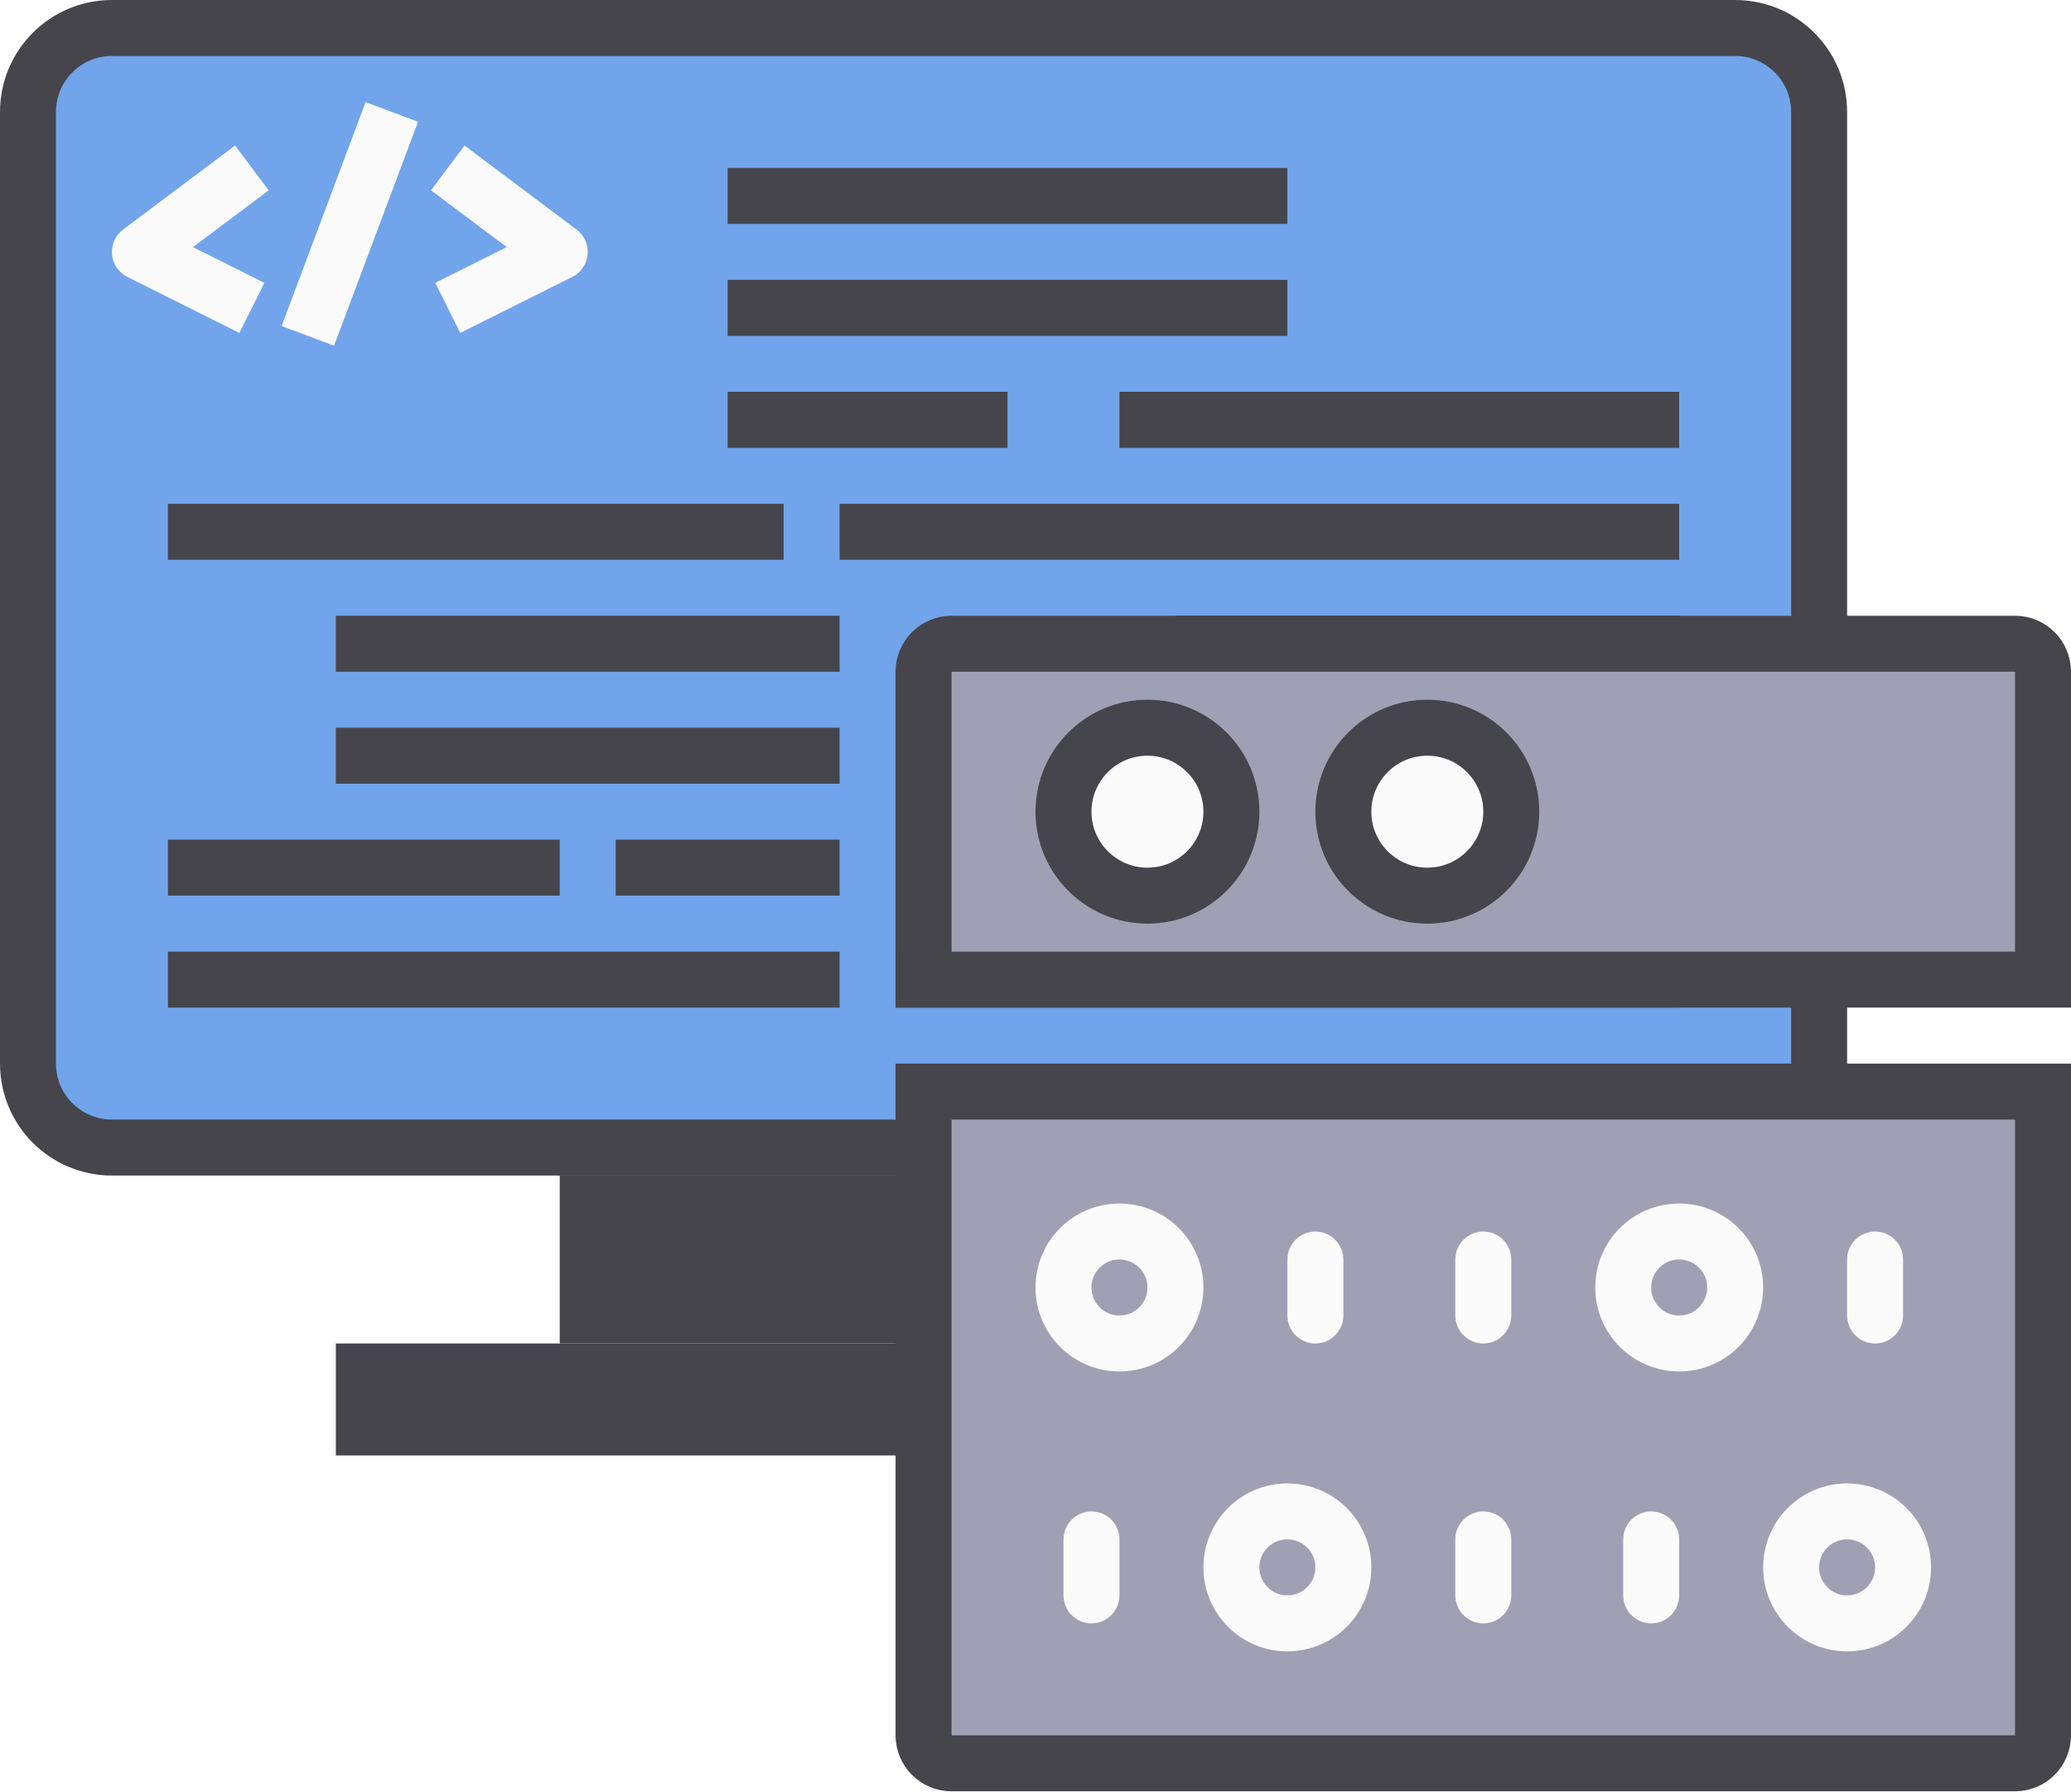
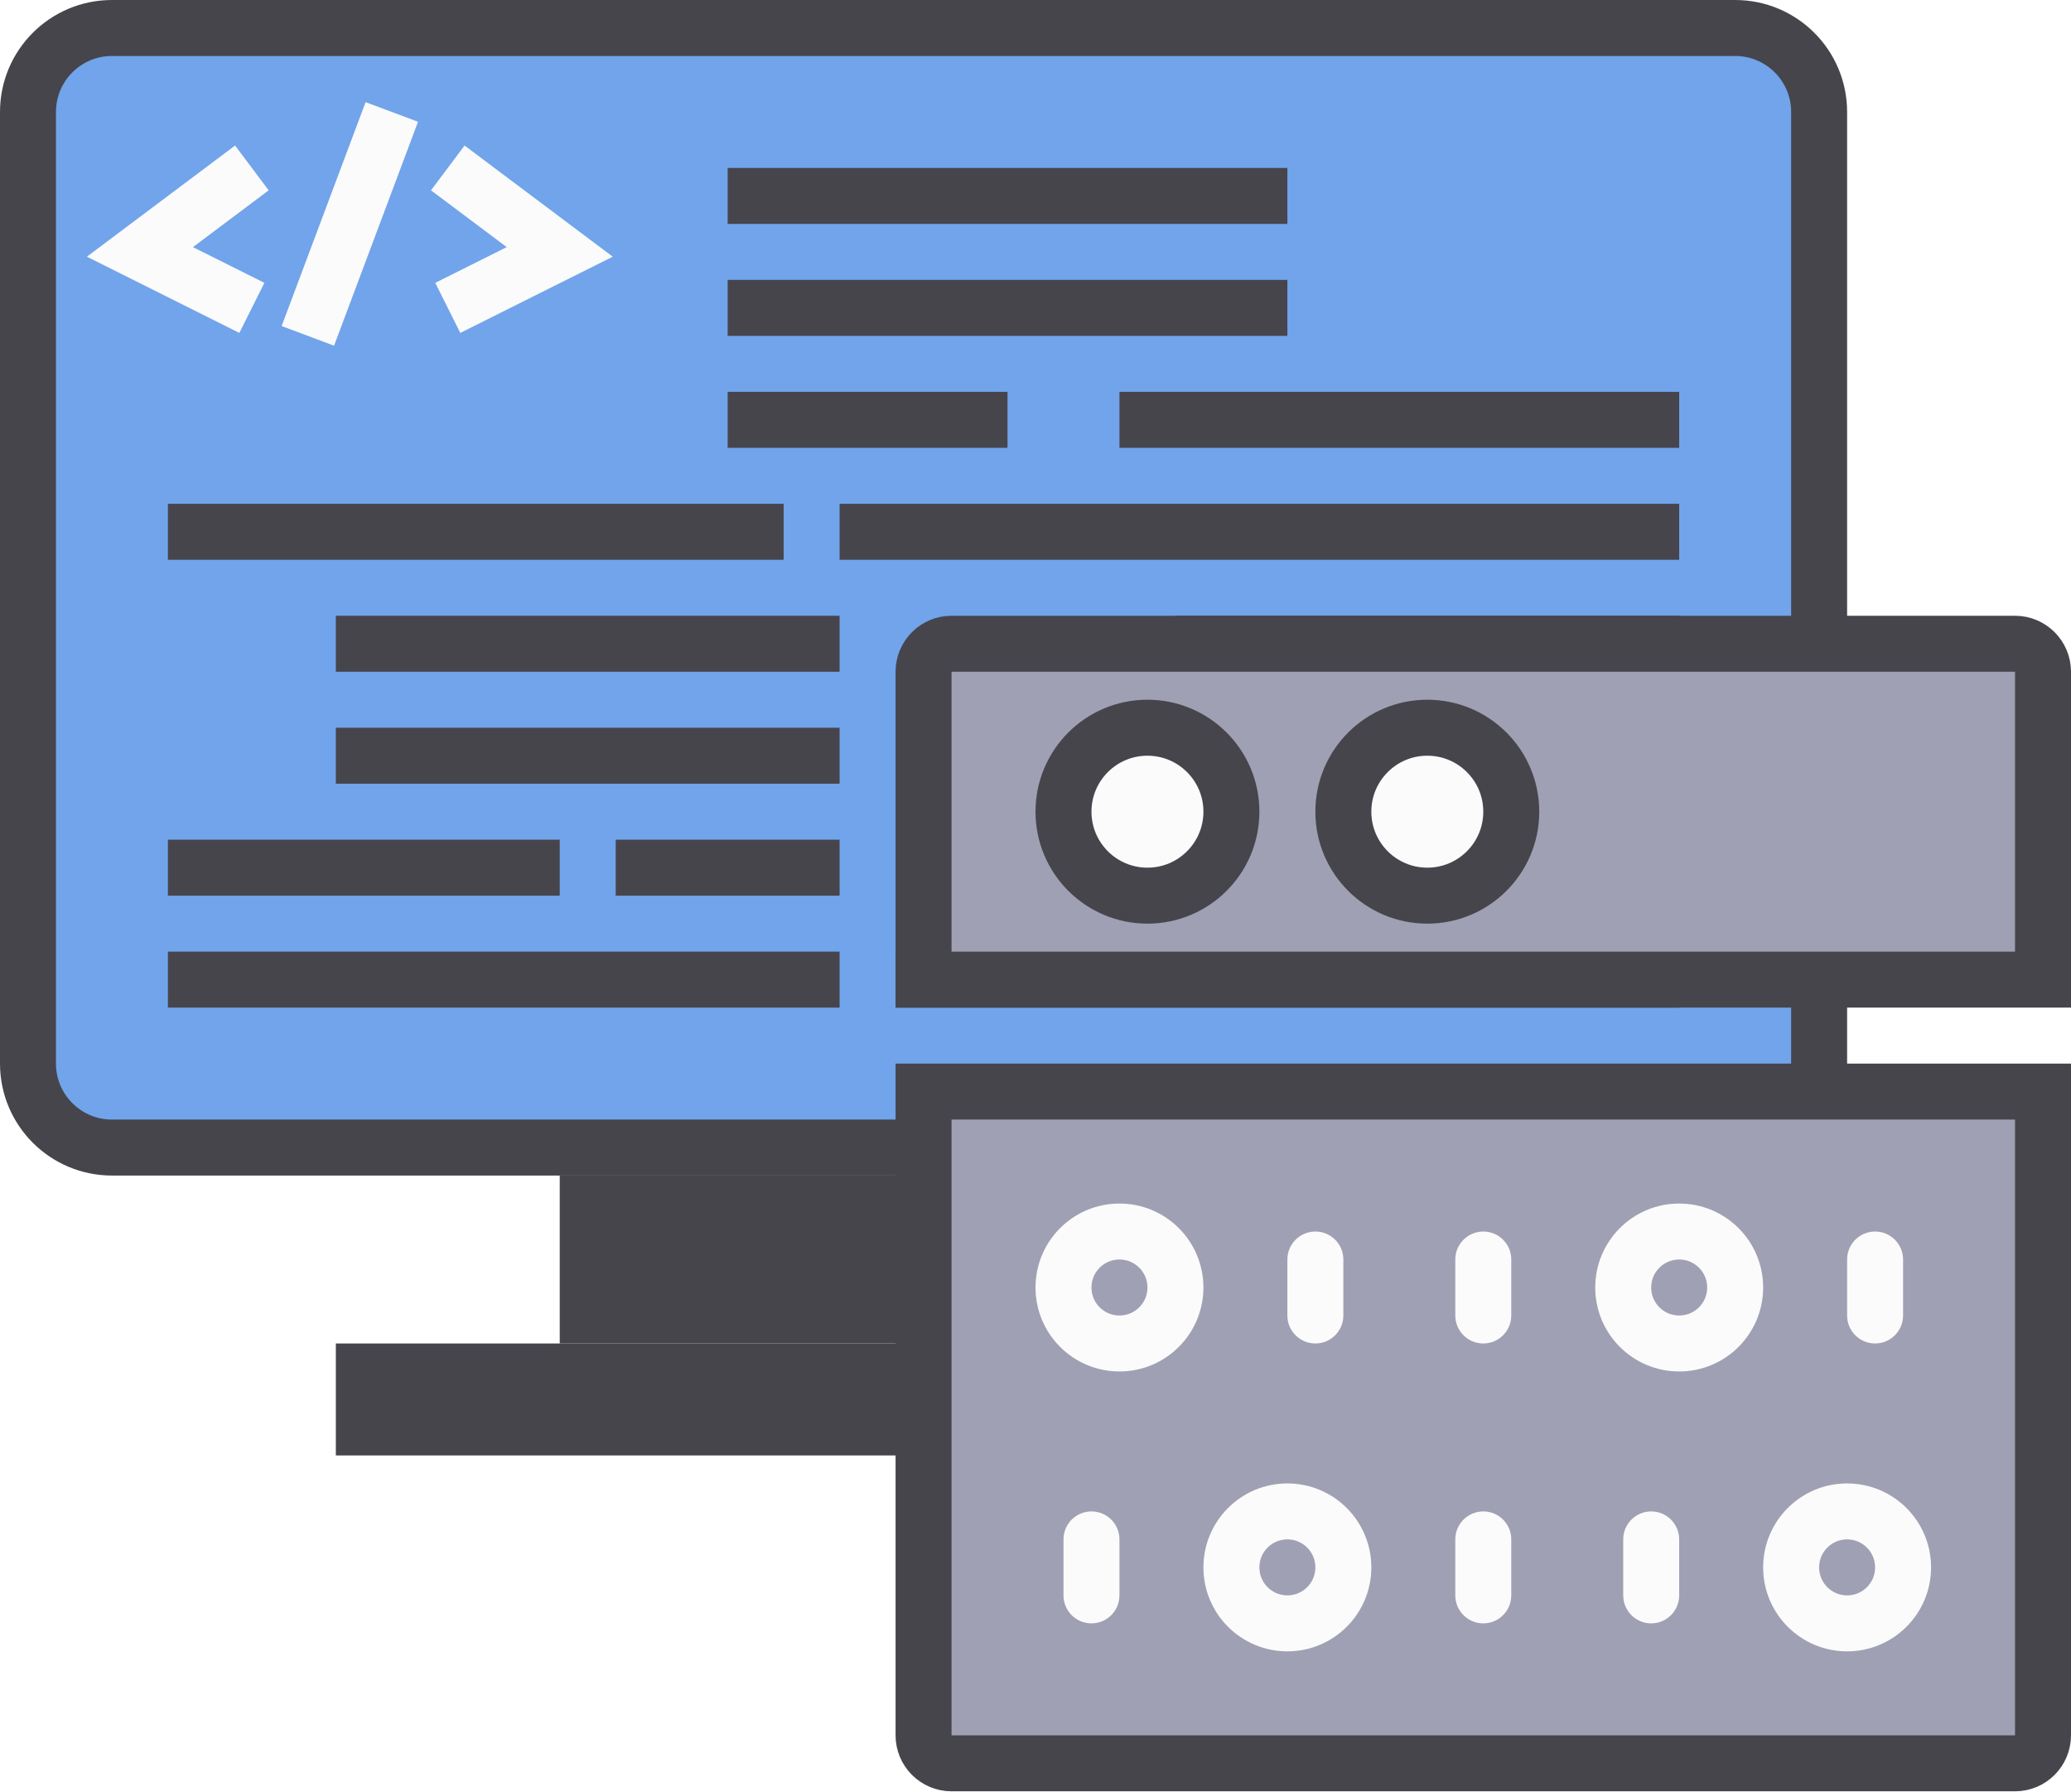
<svg xmlns="http://www.w3.org/2000/svg" width="37" height="32" viewBox="0 0 37 32" fill="none">
  <rect x="0.5" y="0.5" width="32" height="20" rx="1.5" fill="#71A4EA" stroke="#46454C" />
  <rect x="10" y="21" width="13" height="3" fill="#46454C" />
  <rect x="6" y="24" width="21" height="2" fill="#46454C" />
  <rect x="13" y="7" width="5" height="1" fill="#46454C" />
  <rect x="20" y="15" width="10" height="1" fill="#46454C" />
  <rect x="11" y="15" width="4" height="1" fill="#46454C" />
  <rect x="16" y="17" width="14" height="1" fill="#46454C" />
  <rect x="3" y="17" width="12" height="1" fill="#46454C" />
  <rect x="3" y="15" width="7" height="1" fill="#46454C" />
  <rect x="18" y="13" width="7" height="1" fill="#46454C" />
  <rect x="26" y="13" width="2" height="1" fill="#46454C" />
  <rect x="6" y="13" width="9" height="1" fill="#46454C" />
  <rect x="21" y="11" width="9" height="1" fill="#46454C" />
  <rect x="6" y="11" width="9" height="1" fill="#46454C" />
  <rect x="15" y="9" width="15" height="1" fill="#46454C" />
  <rect x="3" y="9" width="11" height="1" fill="#46454C" />
  <rect x="20" y="7" width="10" height="1" fill="#46454C" />
  <rect x="13" y="3" width="10" height="1" fill="#46454C" />
  <rect x="13" y="5" width="10" height="1" fill="#46454C" />
-   <path d="M4.5 3L2.5 4.5L4.5 5.5" stroke="#FBFBFB" stroke-linejoin="round" />
-   <path d="M8 3L10 4.5L8 5.5" stroke="#FBFBFB" stroke-linejoin="round" />
+   <path d="M4.5 3L2.5 4.5L4.5 5.5" stroke="#FBFBFB" strokeLinejoin="round" />
+   <path d="M8 3L10 4.5L8 5.5" stroke="#FBFBFB" strokeLinejoin="round" />
  <path d="M7 2L5.5 6" stroke="#FBFBFB" />
  <path d="M16.5 12C16.5 11.724 16.724 11.5 17 11.5H36C36.276 11.5 36.5 11.724 36.5 12V17.5H16.5V12Z" fill="#9FA0B3" stroke="#46454C" />
  <circle cx="20.5" cy="14.5" r="1.5" fill="#FBFBFB" stroke="#46454C" />
  <circle cx="25.5" cy="14.5" r="1.5" fill="#FBFBFB" stroke="#46454C" />
  <path d="M16.5 31C16.5 31.276 16.724 31.5 17 31.5H36C36.276 31.5 36.5 31.276 36.5 31V19.5H16.5V31Z" fill="#9FA0B3" stroke="#46454C" />
  <circle cx="20" cy="23" r="1" fill="#9FA0B3" stroke="#FBFBFB" />
  <circle cx="23" cy="28" r="1" fill="#9FA0B3" stroke="#FBFBFB" />
  <circle cx="33" cy="28" r="1" fill="#9FA0B3" stroke="#FBFBFB" />
  <circle cx="30" cy="23" r="1" fill="#9FA0B3" stroke="#FBFBFB" />
  <rect x="23" y="22" width="1" height="2" rx="0.5" fill="#FBFBFB" />
  <rect x="26" y="22" width="1" height="2" rx="0.5" fill="#FBFBFB" />
  <rect x="26" y="27" width="1" height="2" rx="0.5" fill="#FBFBFB" />
  <rect x="29" y="27" width="1" height="2" rx="0.5" fill="#FBFBFB" />
  <rect x="19" y="27" width="1" height="2" rx="0.5" fill="#FBFBFB" />
  <rect x="33" y="22" width="1" height="2" rx="0.5" fill="#FBFBFB" />
</svg>
